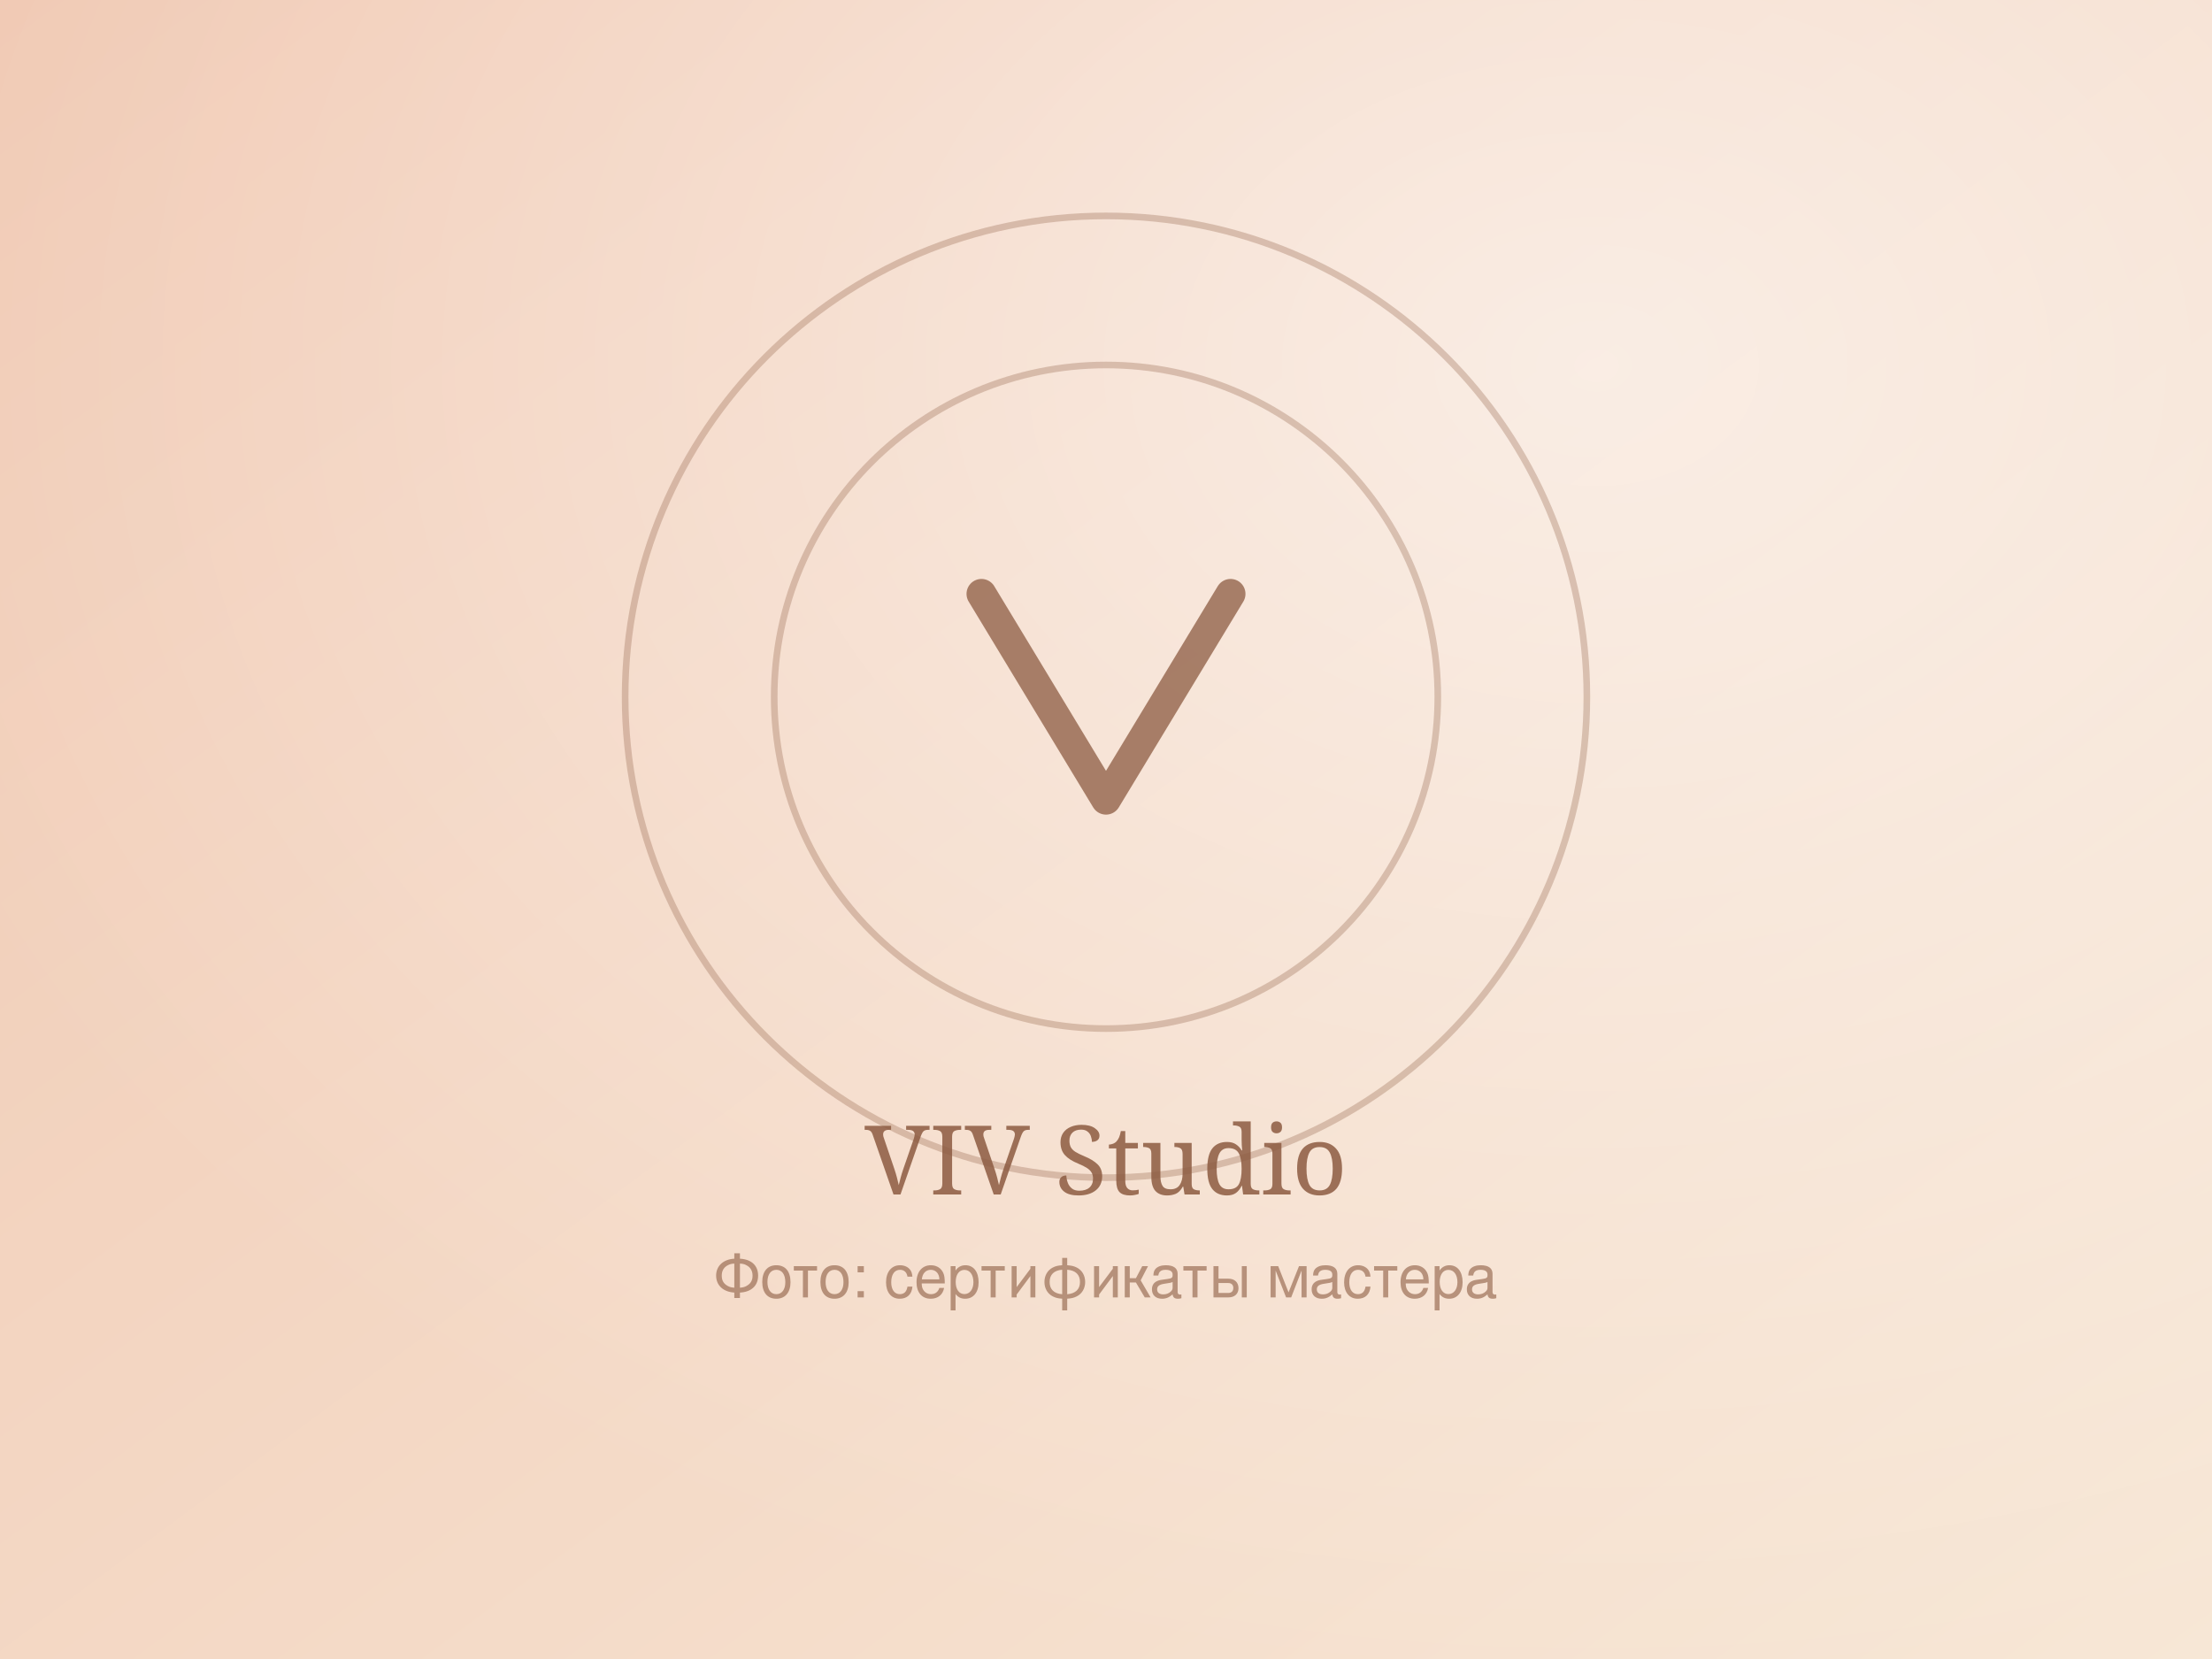
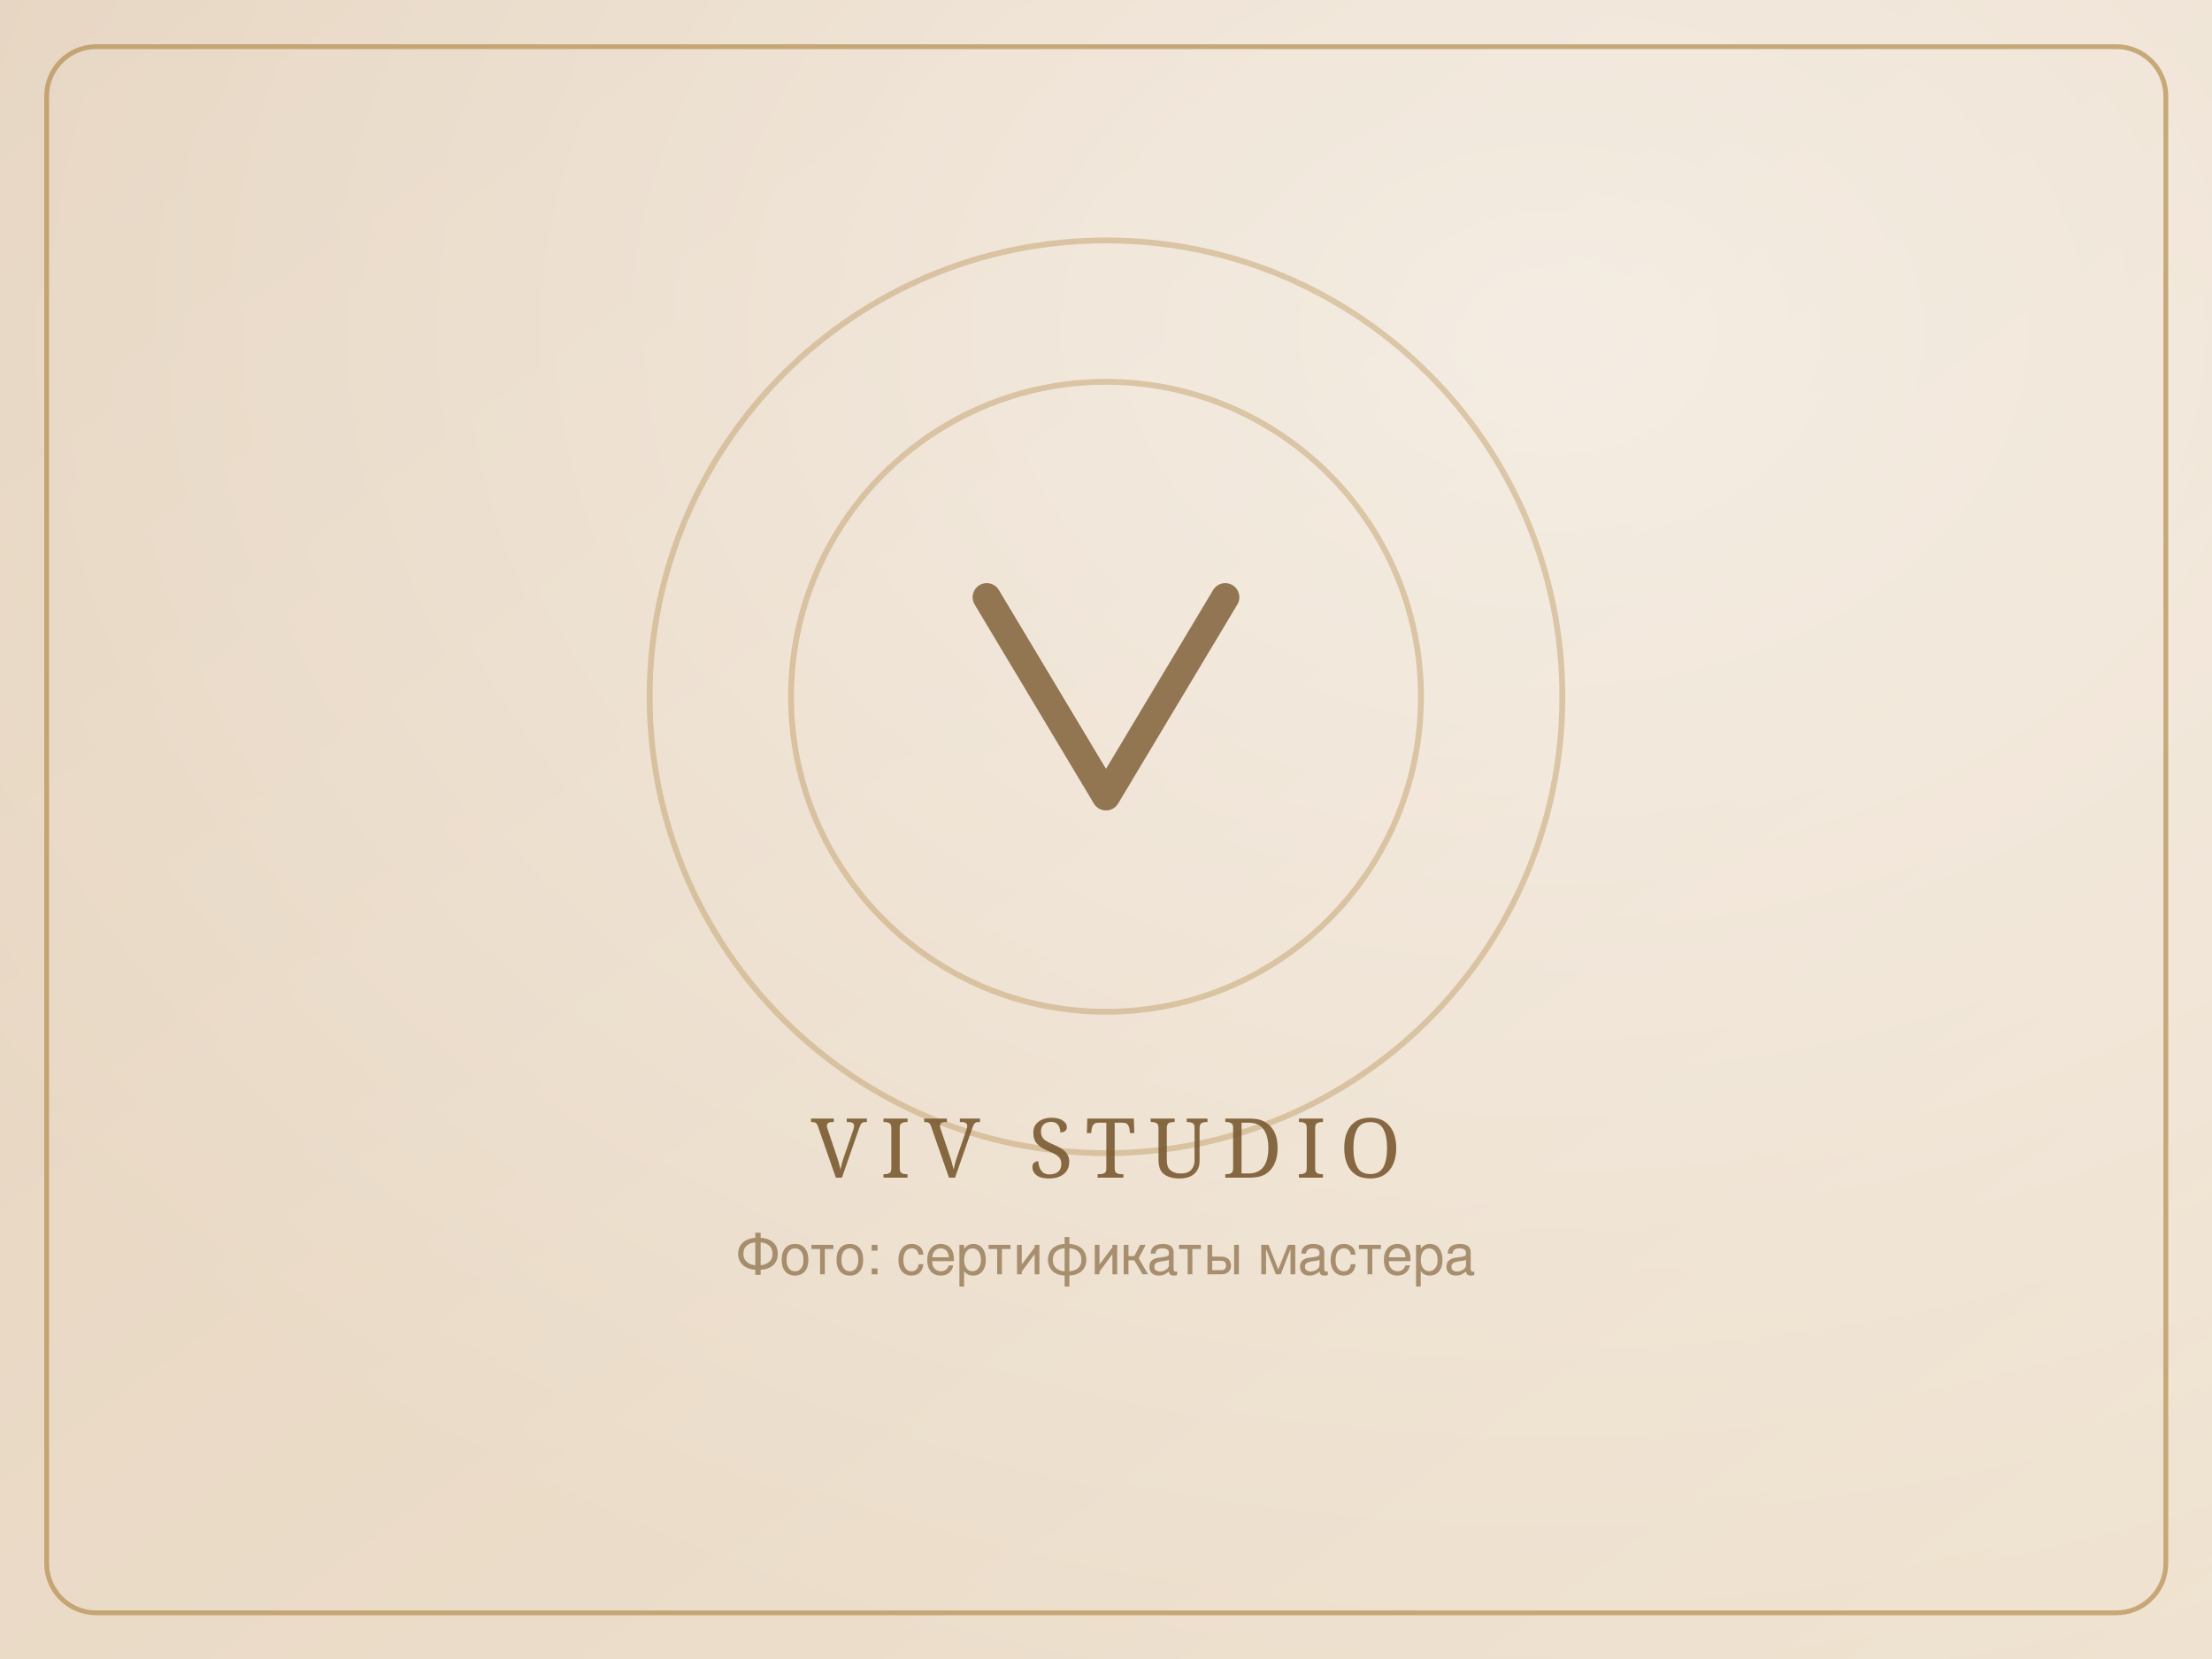
<svg xmlns="http://www.w3.org/2000/svg" viewBox="0 0 460 345" width="460" height="345" role="img" aria-label="Фото: сертификаты мастера">
  <defs>
    <linearGradient id="g" x1="0" y1="0" x2="1" y2="1">
-       <stop offset="0" stop-color="#F0C8B2" />
-       <stop offset="1" stop-color="#F7E7D6" />
+       <stop offset="0" stop-color="#E5D3BE" />
+       <stop offset="1" stop-color="#EFE2D0" />
    </linearGradient>
-     <radialGradient id="r" cx="0.72" cy="0.22" r="0.8">
-       <stop offset="0" stop-color="#FFFFFF" stop-opacity=".55" />
+     <radialGradient id="r" cx="0.7" cy="0.2" r="0.85">
+       <stop offset="0" stop-color="#FFFFFF" stop-opacity=".5" />
      <stop offset="1" stop-color="#FFFFFF" stop-opacity="0" />
    </radialGradient>
  </defs>
  <rect width="460" height="345" fill="url(#g)" />
  <rect width="460" height="345" fill="url(#r)" />
-   <g opacity=".30" fill="none" stroke="#8C5B41" stroke-width="1.38">
-     <circle cx="230.0" cy="144.9" r="69.0" />
-     <circle cx="230.0" cy="144.9" r="100.0" />
+   <rect x="9.7" y="9.7" width="440.7" height="325.7" rx="10.3" fill="none" stroke="#B99358" stroke-width="1" opacity=".75" />
+   <g opacity=".42" fill="none" stroke="#B99358" stroke-width="1.21">
+     <circle cx="230.0" cy="144.9" r="65.5" />
+     <circle cx="230.0" cy="144.9" r="94.9" />
  </g>
  <g transform="translate(230.0 144.9)">
-     <path d="M-25.9 -21.4L0 21.4L25.9 -21.4" fill="none" stroke="#8C5B41" stroke-width="6.21" stroke-linecap="round" stroke-linejoin="round" opacity=".75" />
+     <path d="M-24.8 -20.7L0 20.7L24.8 -20.7" fill="none" stroke="#7A5A31" stroke-width="5.87" stroke-linecap="round" stroke-linejoin="round" opacity=".8" />
  </g>
-   <text x="230.0" y="248.4" text-anchor="middle" font-family="Georgia, serif" font-size="20.0" fill="#8C5B41" opacity=".85">VIV Studio</text>
-   <text x="230.0" y="269.8" text-anchor="middle" font-family="Helvetica, Arial, sans-serif" font-size="12.4" fill="#8C5B41" opacity=".6">Фото: сертификаты мастера</text>
+   <text x="230.0" y="244.9" text-anchor="middle" font-family="Georgia, serif" font-size="17.2" fill="#7A5A31" opacity=".9" letter-spacing="2.8">VIV STUDIO</text>
+   <text x="230.0" y="265.0" text-anchor="middle" font-family="Helvetica, Arial, sans-serif" font-size="11.7" fill="#7A5A31" opacity=".62">Фото: сертификаты мастера</text>
</svg>
